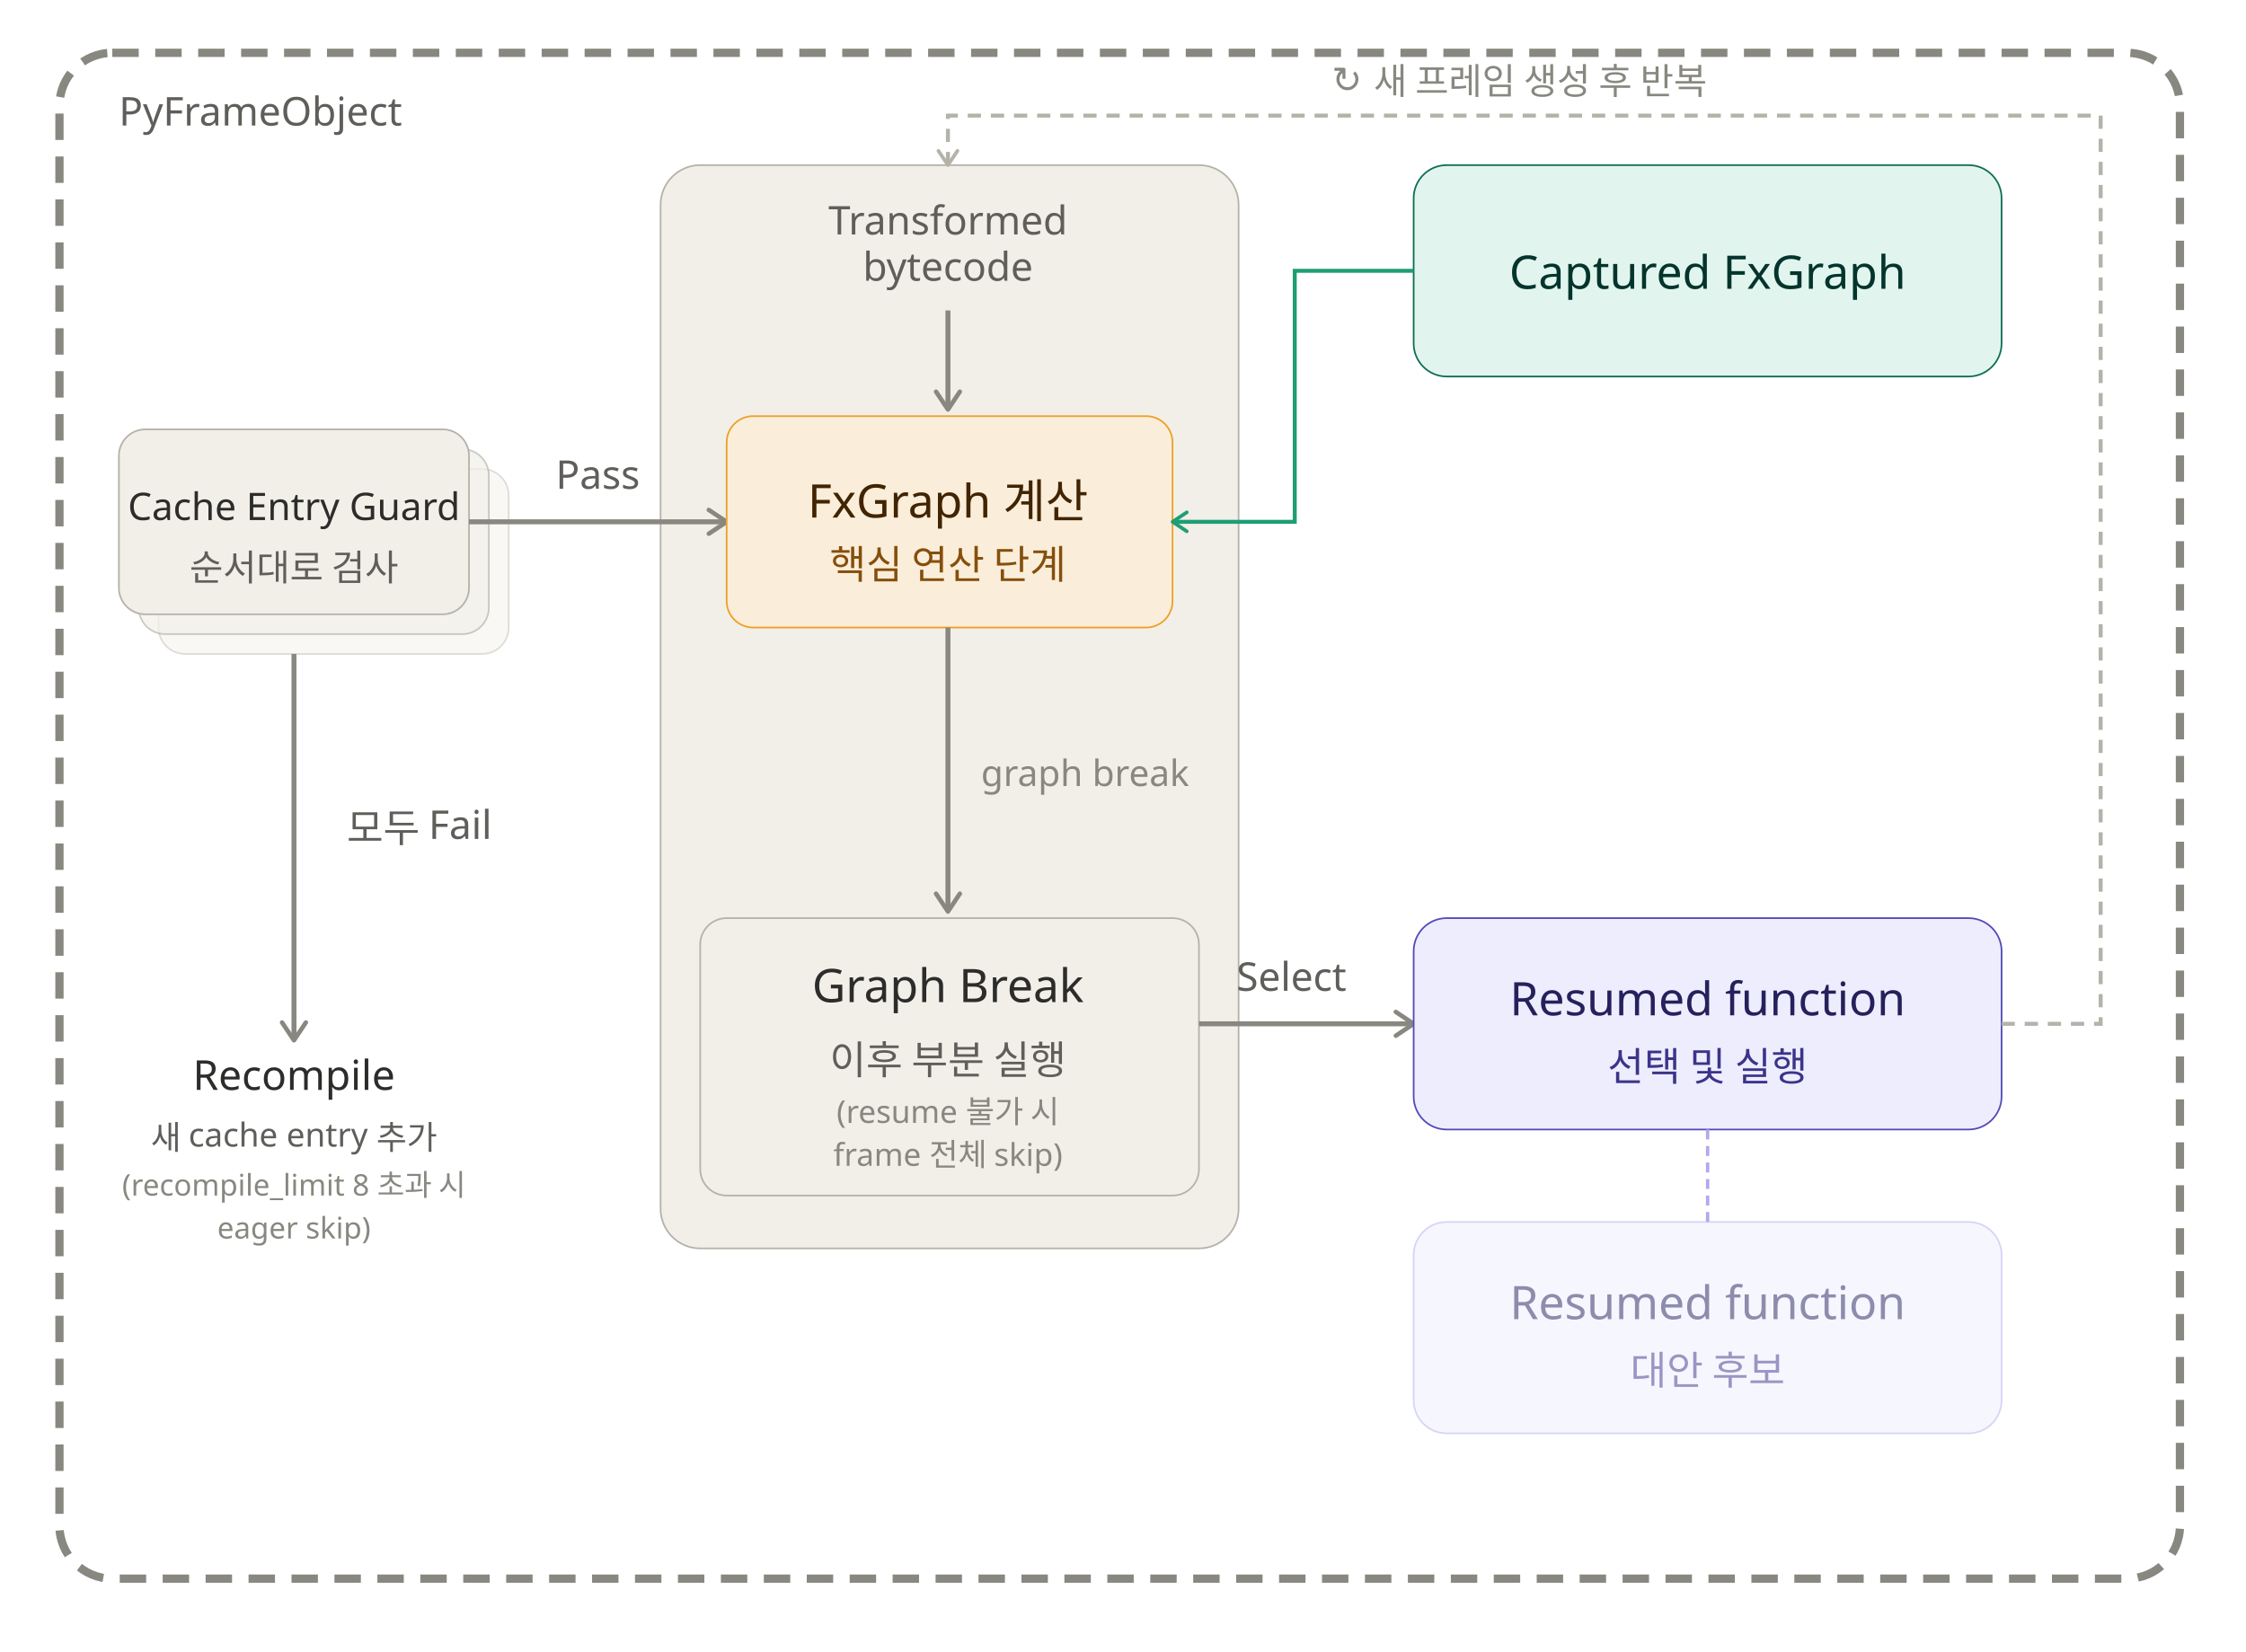
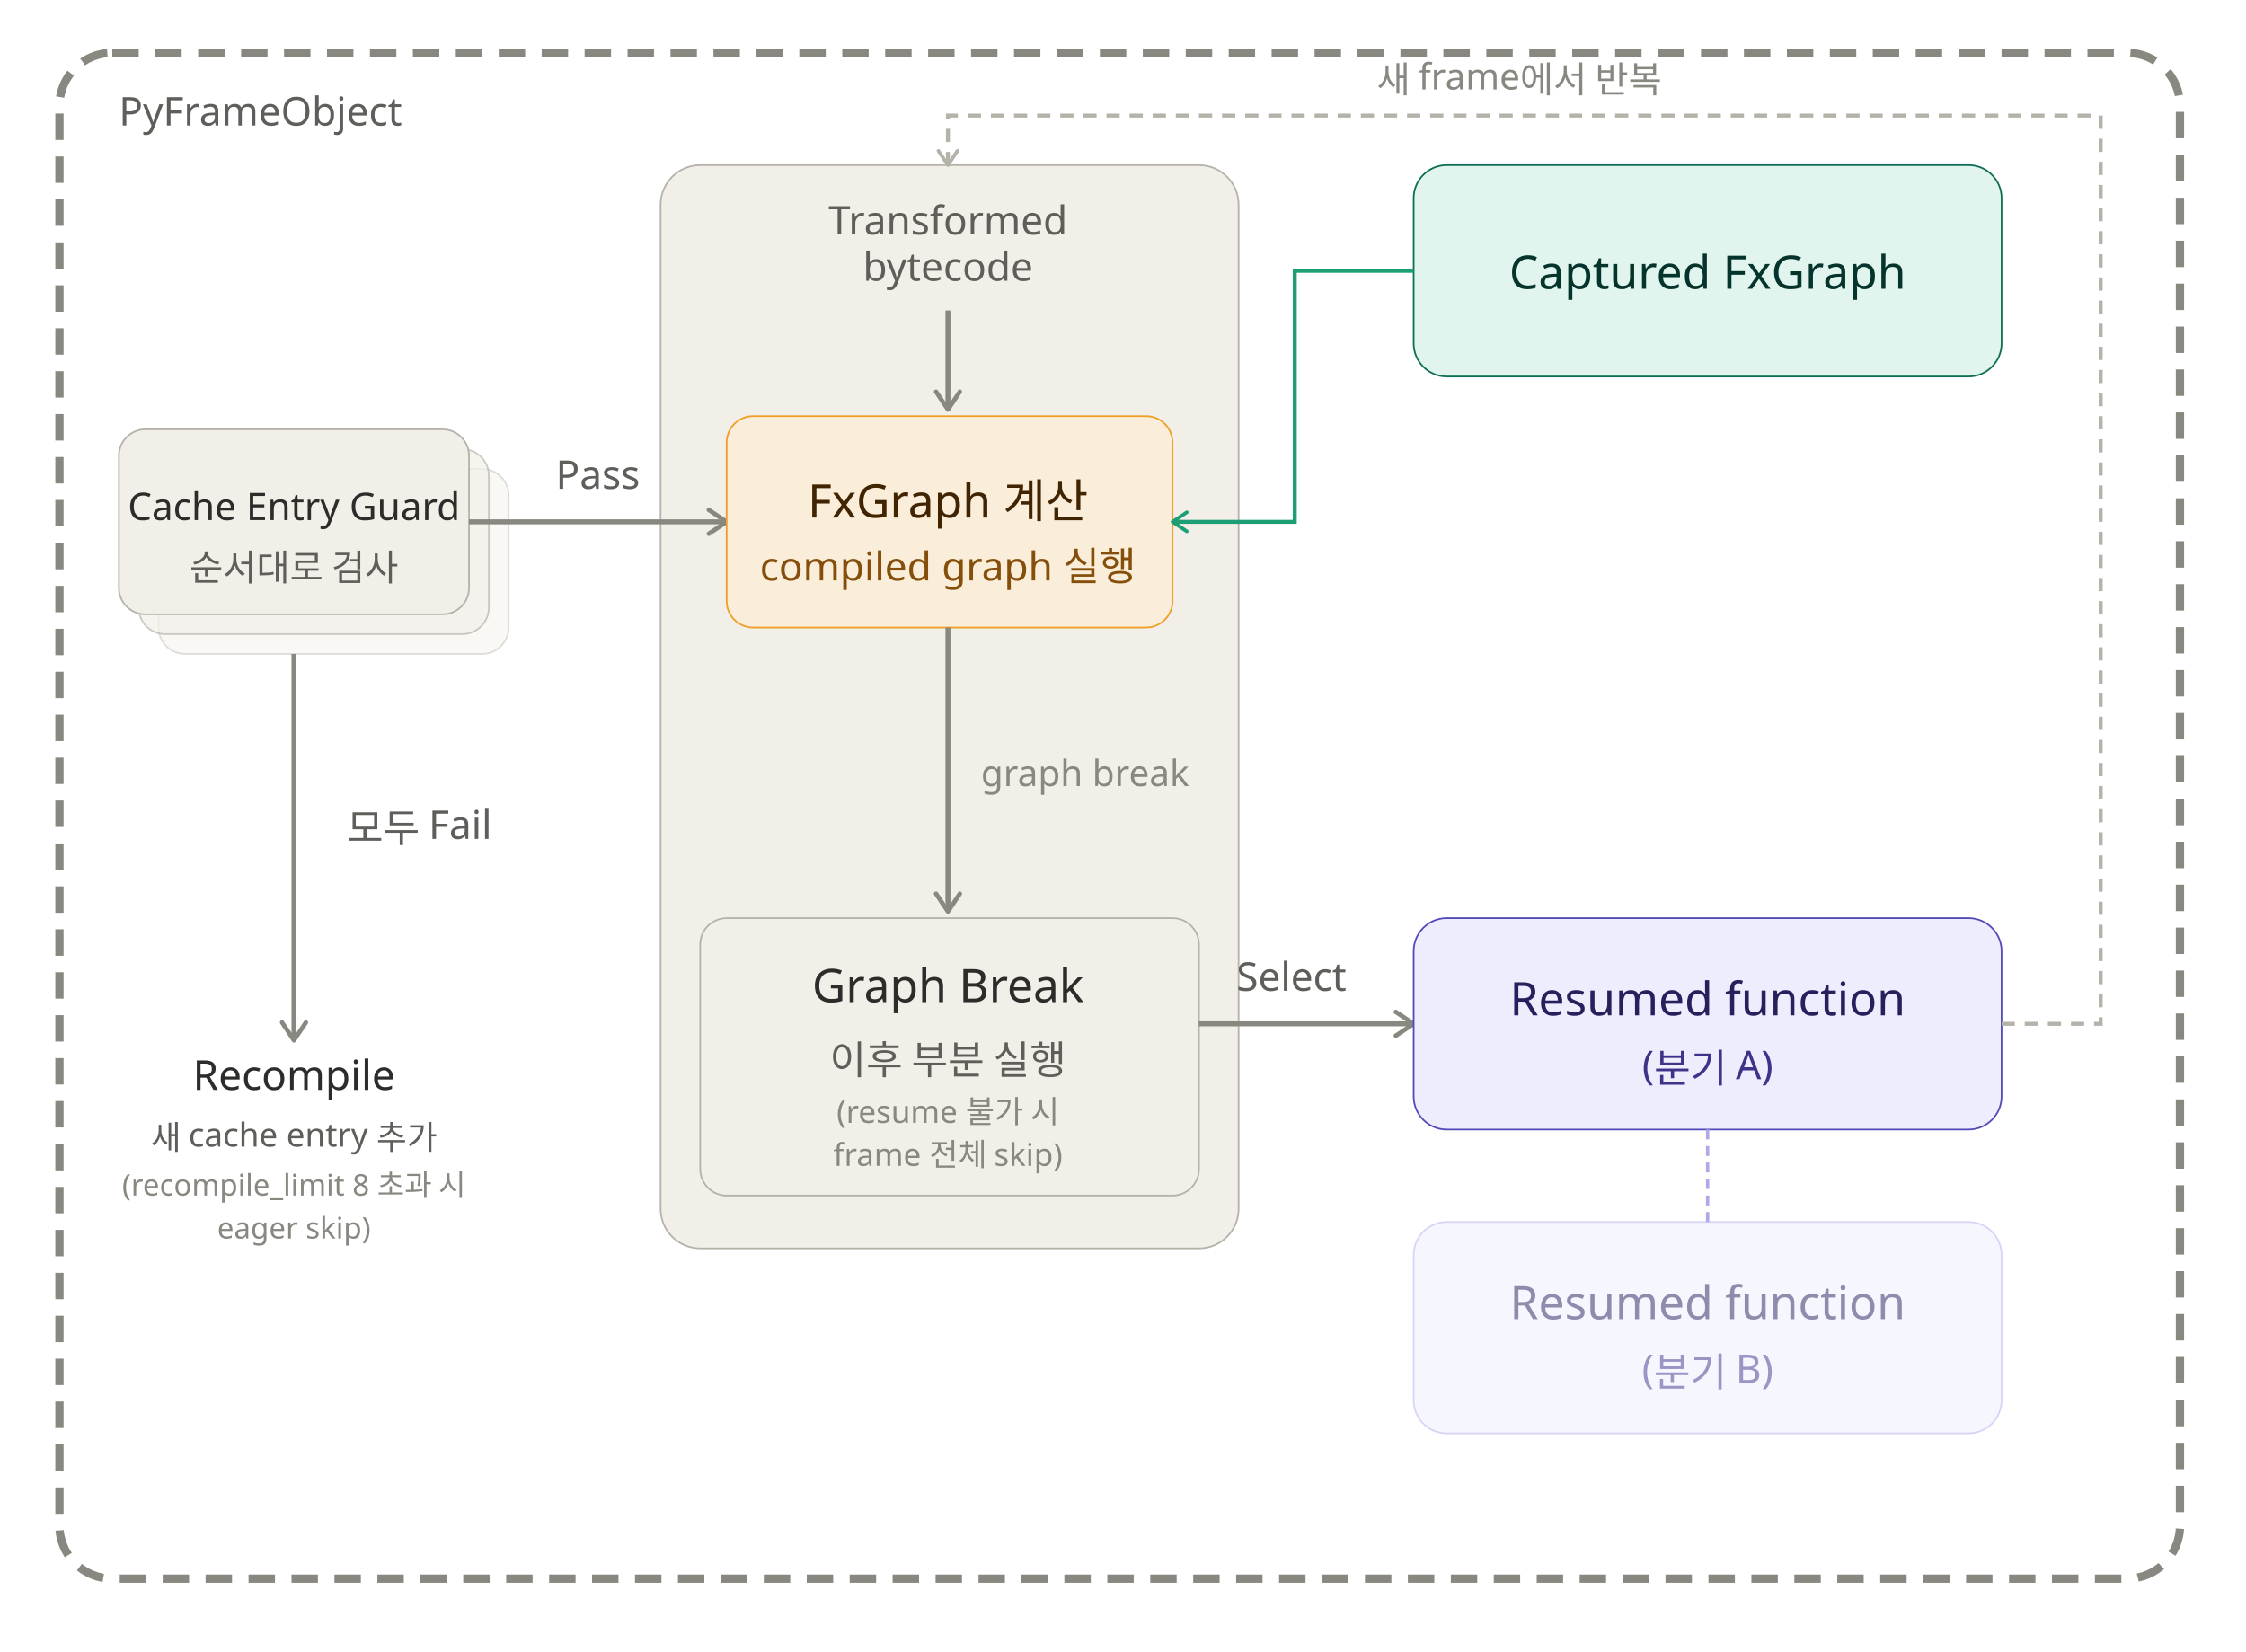
<svg xmlns="http://www.w3.org/2000/svg" width="680" height="500" viewBox="0 0 680 500" style="background:#ffffff; font-family: ui-sans-serif, system-ui, sans-serif;">
  <defs>
    <marker id="arrow" viewBox="0 0 10 10" refX="8" refY="5" markerWidth="6" markerHeight="6" orient="auto-start-reverse">
      <path d="M2 1L8 5L2 9" fill="none" stroke="context-stroke" stroke-width="1.5" stroke-linecap="round" stroke-linejoin="round" />
    </marker>
  </defs>
  <rect x="18" y="16" width="642" height="462" rx="16" fill="none" stroke="#888780" stroke-width="2.5" stroke-dasharray="8 5" />
  <text x="36" y="38" font-size="12" fill="#5F5E5A" font-weight="500">PyFrameObject</text>
  <rect x="200" y="50" width="175" height="328" rx="12" fill="#F1EFE8" stroke="#B4B2A9" stroke-width="0.5" />
  <text x="287" y="71" font-size="12" text-anchor="middle" fill="#5F5E5A">Transformed</text>
  <text x="287" y="85" font-size="12" text-anchor="middle" fill="#5F5E5A">bytecode</text>
  <line x1="287" y1="94" x2="287" y2="124" stroke="#888780" stroke-width="1.5" marker-end="url(#arrow)" />
  <rect x="48" y="142" width="106" height="56" rx="8" fill="#F1EFE8" stroke="#B4B2A9" stroke-width="0.5" opacity="0.45" />
  <rect x="42" y="136" width="106" height="56" rx="8" fill="#F1EFE8" stroke="#B4B2A9" stroke-width="0.5" opacity="0.7" />
  <rect x="36" y="130" width="106" height="56" rx="8" fill="#F1EFE8" stroke="#B4B2A9" stroke-width="0.5" />
  <text x="89" y="153" font-size="11.5" text-anchor="middle" dominant-baseline="central" fill="#2C2C2A" font-weight="500">Cache Entry Guard</text>
  <text x="89" y="171" font-size="11" text-anchor="middle" dominant-baseline="central" fill="#5F5E5A">순서대로 검사</text>
  <text x="181" y="148" font-size="12" text-anchor="middle" fill="#5F5E5A">Pass</text>
  <line x1="142" y1="158" x2="220" y2="158" stroke="#888780" stroke-width="1.5" marker-end="url(#arrow)" />
  <line x1="89" y1="198" x2="89" y2="315" stroke="#888780" stroke-width="1.5" marker-end="url(#arrow)" />
  <text x="105" y="255" font-size="12" fill="#5F5E5A">모두 Fail</text>
  <text x="89" y="330" font-size="12.5" text-anchor="middle" fill="#2C2C2A" font-weight="500">Recompile</text>
  <text x="89" y="348" font-size="10" text-anchor="middle" fill="#5F5E5A">새 cache entry 추가</text>
  <text x="89" y="362" font-size="9" text-anchor="middle" fill="#888780">(recompile_limit 8 초과 시</text>
  <text x="89" y="375" font-size="9" text-anchor="middle" fill="#888780">eager skip)</text>
  <rect x="220" y="126" width="135" height="64" rx="8" fill="#FAEEDA" stroke="#EF9F27" stroke-width="0.5" />
  <text x="287" y="150" font-size="14" text-anchor="middle" dominant-baseline="central" fill="#412402" font-weight="500">FxGraph 계산</text>
-   <text x="287" y="170" font-size="12" text-anchor="middle" dominant-baseline="central" fill="#854F0B">핵심 연산 단계</text>
+   <text x="287" y="170" font-size="12" text-anchor="middle" dominant-baseline="central" fill="#854F0B">compiled graph 실행</text>
  <line x1="287" y1="190" x2="287" y2="276" stroke="#888780" stroke-width="1.5" marker-end="url(#arrow)" />
  <text x="297" y="238" font-size="11" fill="#888780">graph break</text>
  <rect x="212" y="278" width="151" height="84" rx="8" fill="#F1EFE8" stroke="#B4B2A9" stroke-width="0.5" />
  <text x="287" y="298" font-size="14" text-anchor="middle" dominant-baseline="central" fill="#2C2C2A" font-weight="500">Graph Break</text>
  <text x="287" y="320" font-size="12" text-anchor="middle" dominant-baseline="central" fill="#5F5E5A">이후 부분 실행</text>
  <text x="287" y="340" font-size="9.5" text-anchor="middle" fill="#888780">(resume 불가 시</text>
  <text x="287" y="353" font-size="9.5" text-anchor="middle" fill="#888780">frame 전체 skip)</text>
  <rect x="428" y="50" width="178" height="64" rx="10" fill="#E1F5EE" stroke="#0F6E56" stroke-width="0.5" />
  <text x="517" y="82" font-size="14" text-anchor="middle" dominant-baseline="central" fill="#04342C" font-weight="500">Captured FxGraph</text>
  <path d="M 428 82 L 392 82 L 392 158 L 355 158" fill="none" stroke="#1D9E75" stroke-width="1.2" marker-end="url(#arrow)" />
  <text x="391" y="300" font-size="12" text-anchor="middle" fill="#5F5E5A">Select</text>
  <line x1="363" y1="310" x2="428" y2="310" stroke="#888780" stroke-width="1.5" marker-end="url(#arrow)" />
  <rect x="428" y="278" width="178" height="64" rx="10" fill="#EEEDFE" stroke="#534AB7" stroke-width="0.5" />
  <text x="517" y="302" font-size="14" text-anchor="middle" dominant-baseline="central" fill="#26215C" font-weight="500">Resumed function</text>
-   <text x="517" y="322" font-size="12" text-anchor="middle" dominant-baseline="central" fill="#3C3489">선택 및 실행</text>
+   <text x="517" y="322" font-size="12" text-anchor="middle" dominant-baseline="central" fill="#3C3489">(분기 A)</text>
  <rect x="428" y="370" width="178" height="64" rx="10" fill="#EEEDFE" stroke="#AFA9EC" stroke-width="0.5" opacity="0.5" />
  <text x="517" y="394" font-size="14" text-anchor="middle" dominant-baseline="central" fill="#26215C" font-weight="500" opacity="0.5">Resumed function</text>
-   <text x="517" y="414" font-size="12" text-anchor="middle" dominant-baseline="central" fill="#3C3489" opacity="0.5">대안 후보</text>
+   <text x="517" y="414" font-size="12" text-anchor="middle" dominant-baseline="central" fill="#3C3489" opacity="0.5">(분기 B)</text>
  <line x1="517" y1="342" x2="517" y2="370" stroke="#AFA9EC" stroke-width="1" stroke-dasharray="3 2" />
  <path d="M 606 310 L 636 310 L 636 35 L 287 35 L 287 50" fill="none" stroke="#B4B2A9" stroke-width="1.2" stroke-dasharray="4 3" marker-end="url(#arrow)" />
-   <text x="460" y="28" font-size="11" text-anchor="middle" fill="#888780">↻ 새 프레임 생성 후 반복</text>
+   <text x="460" y="28" font-size="11" text-anchor="middle" fill="#888780">새 frame에서 반복</text>
</svg>
